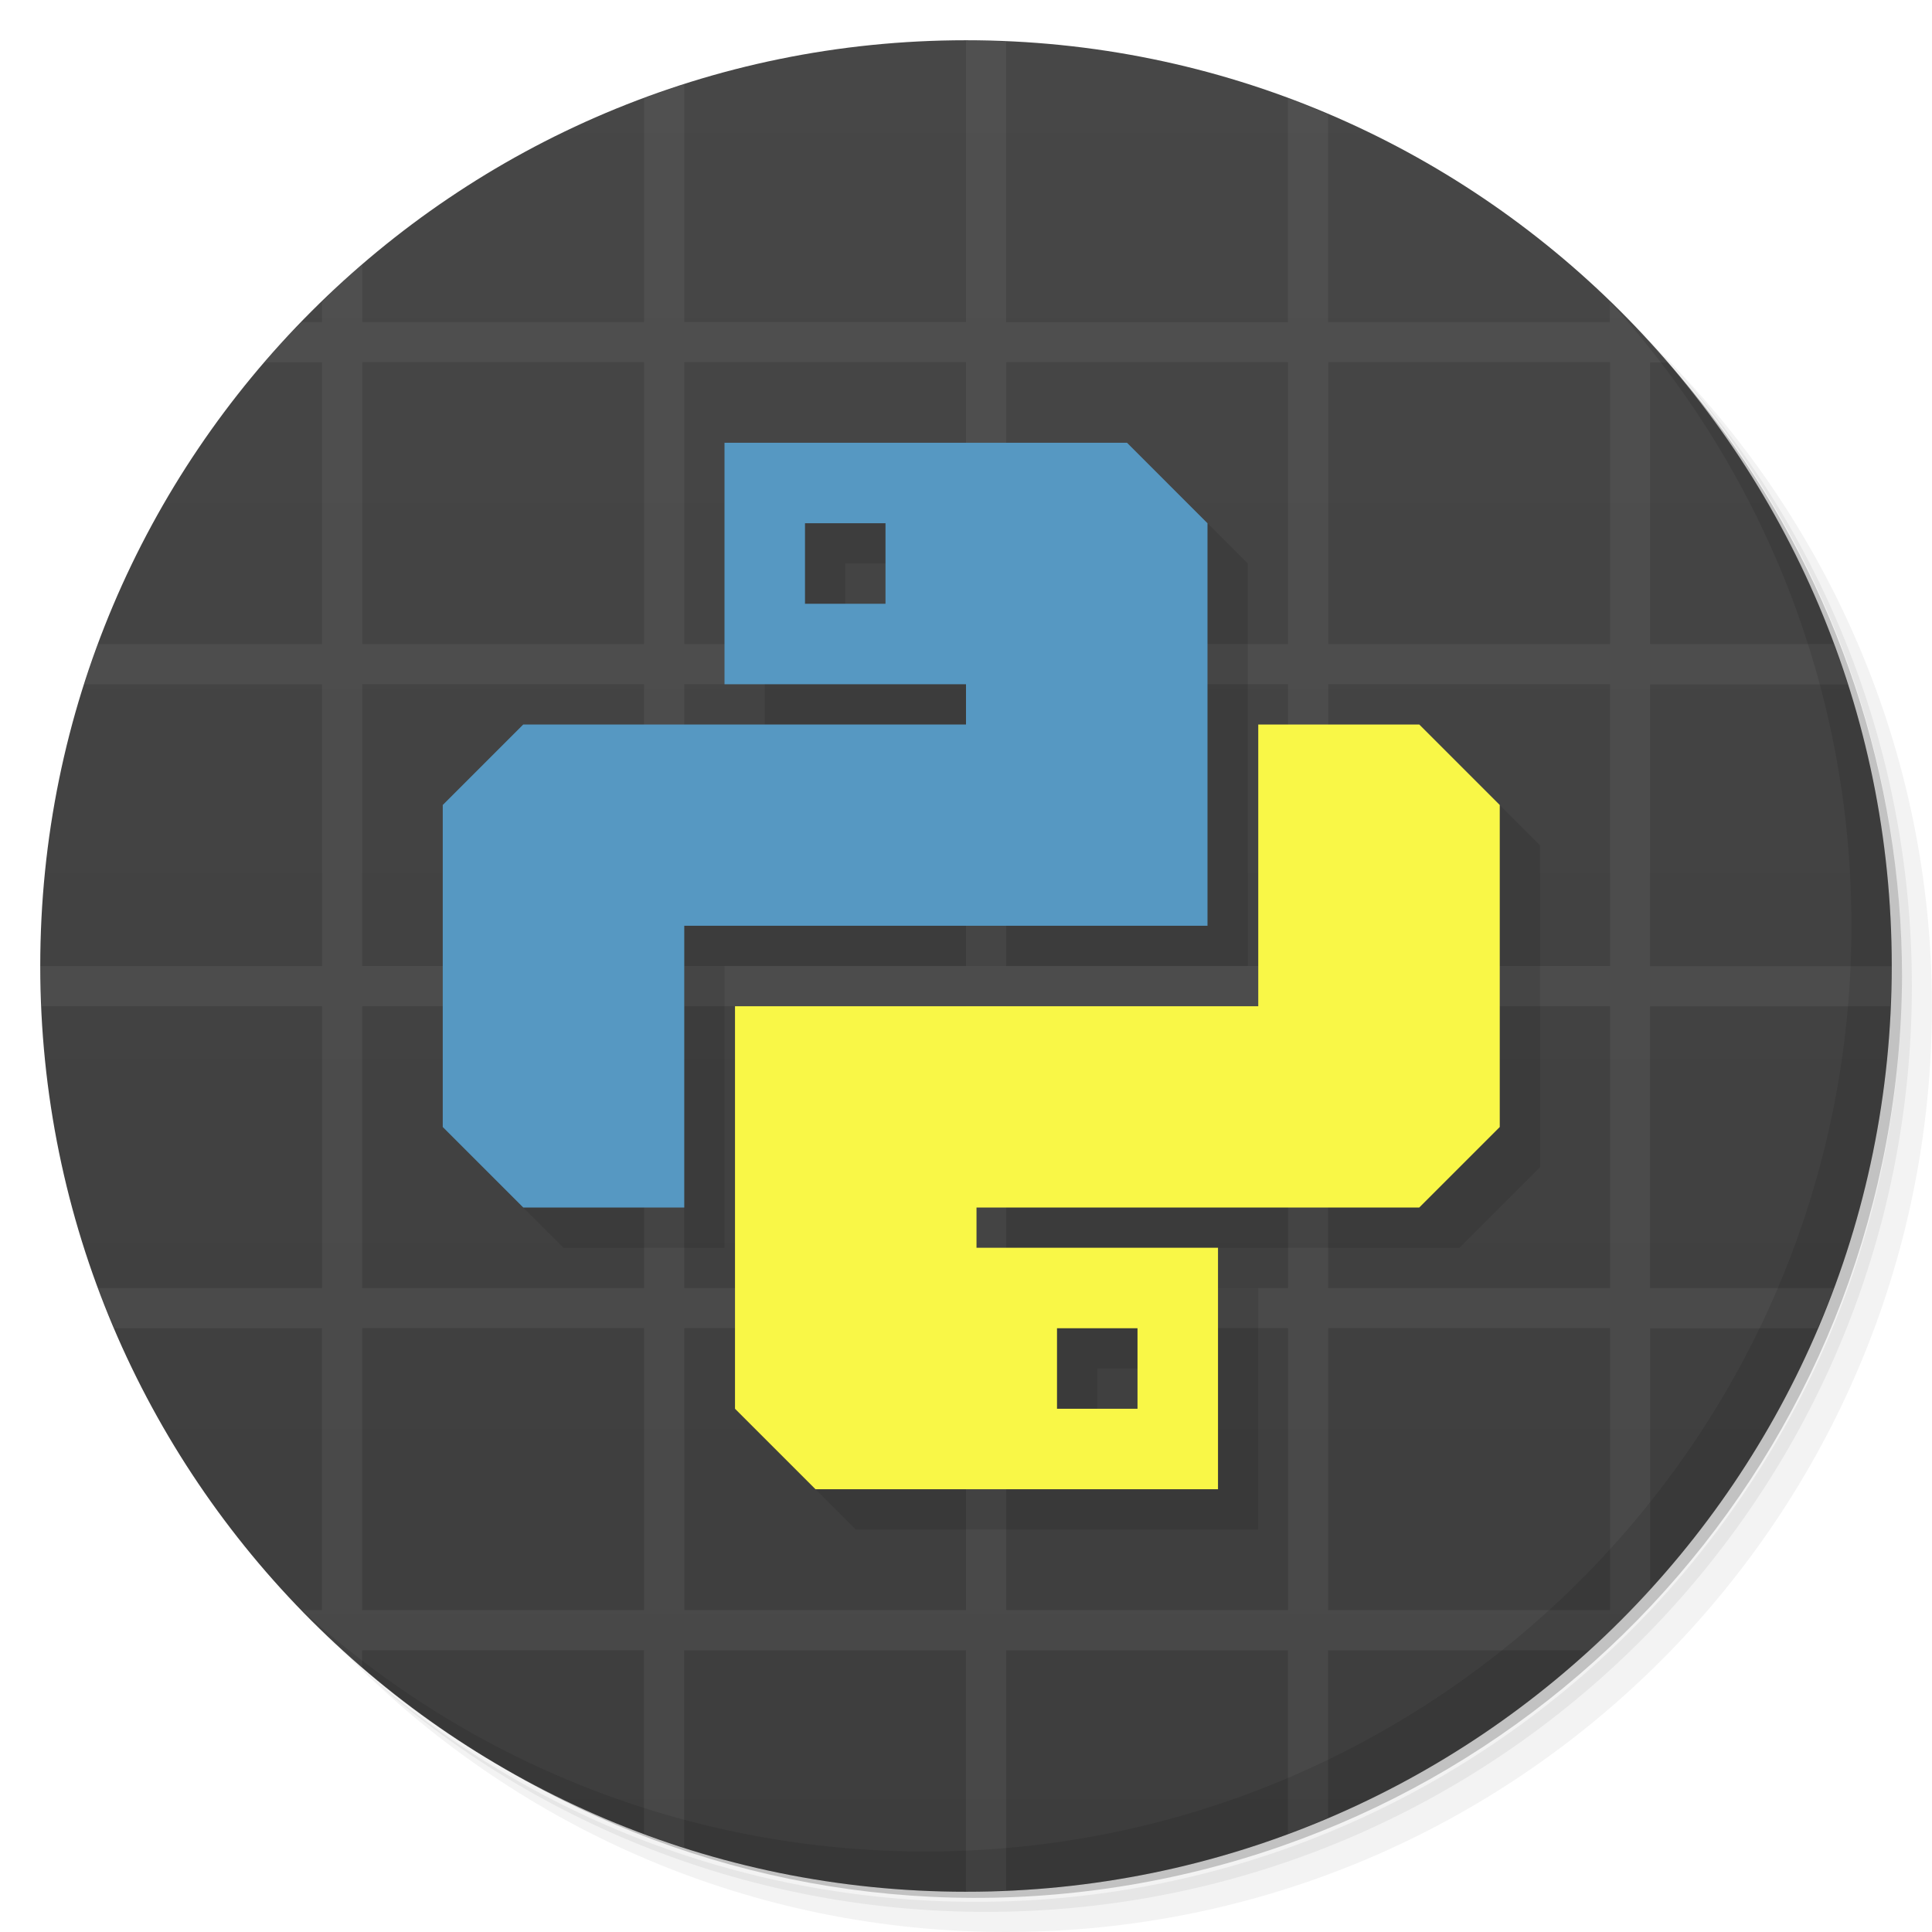
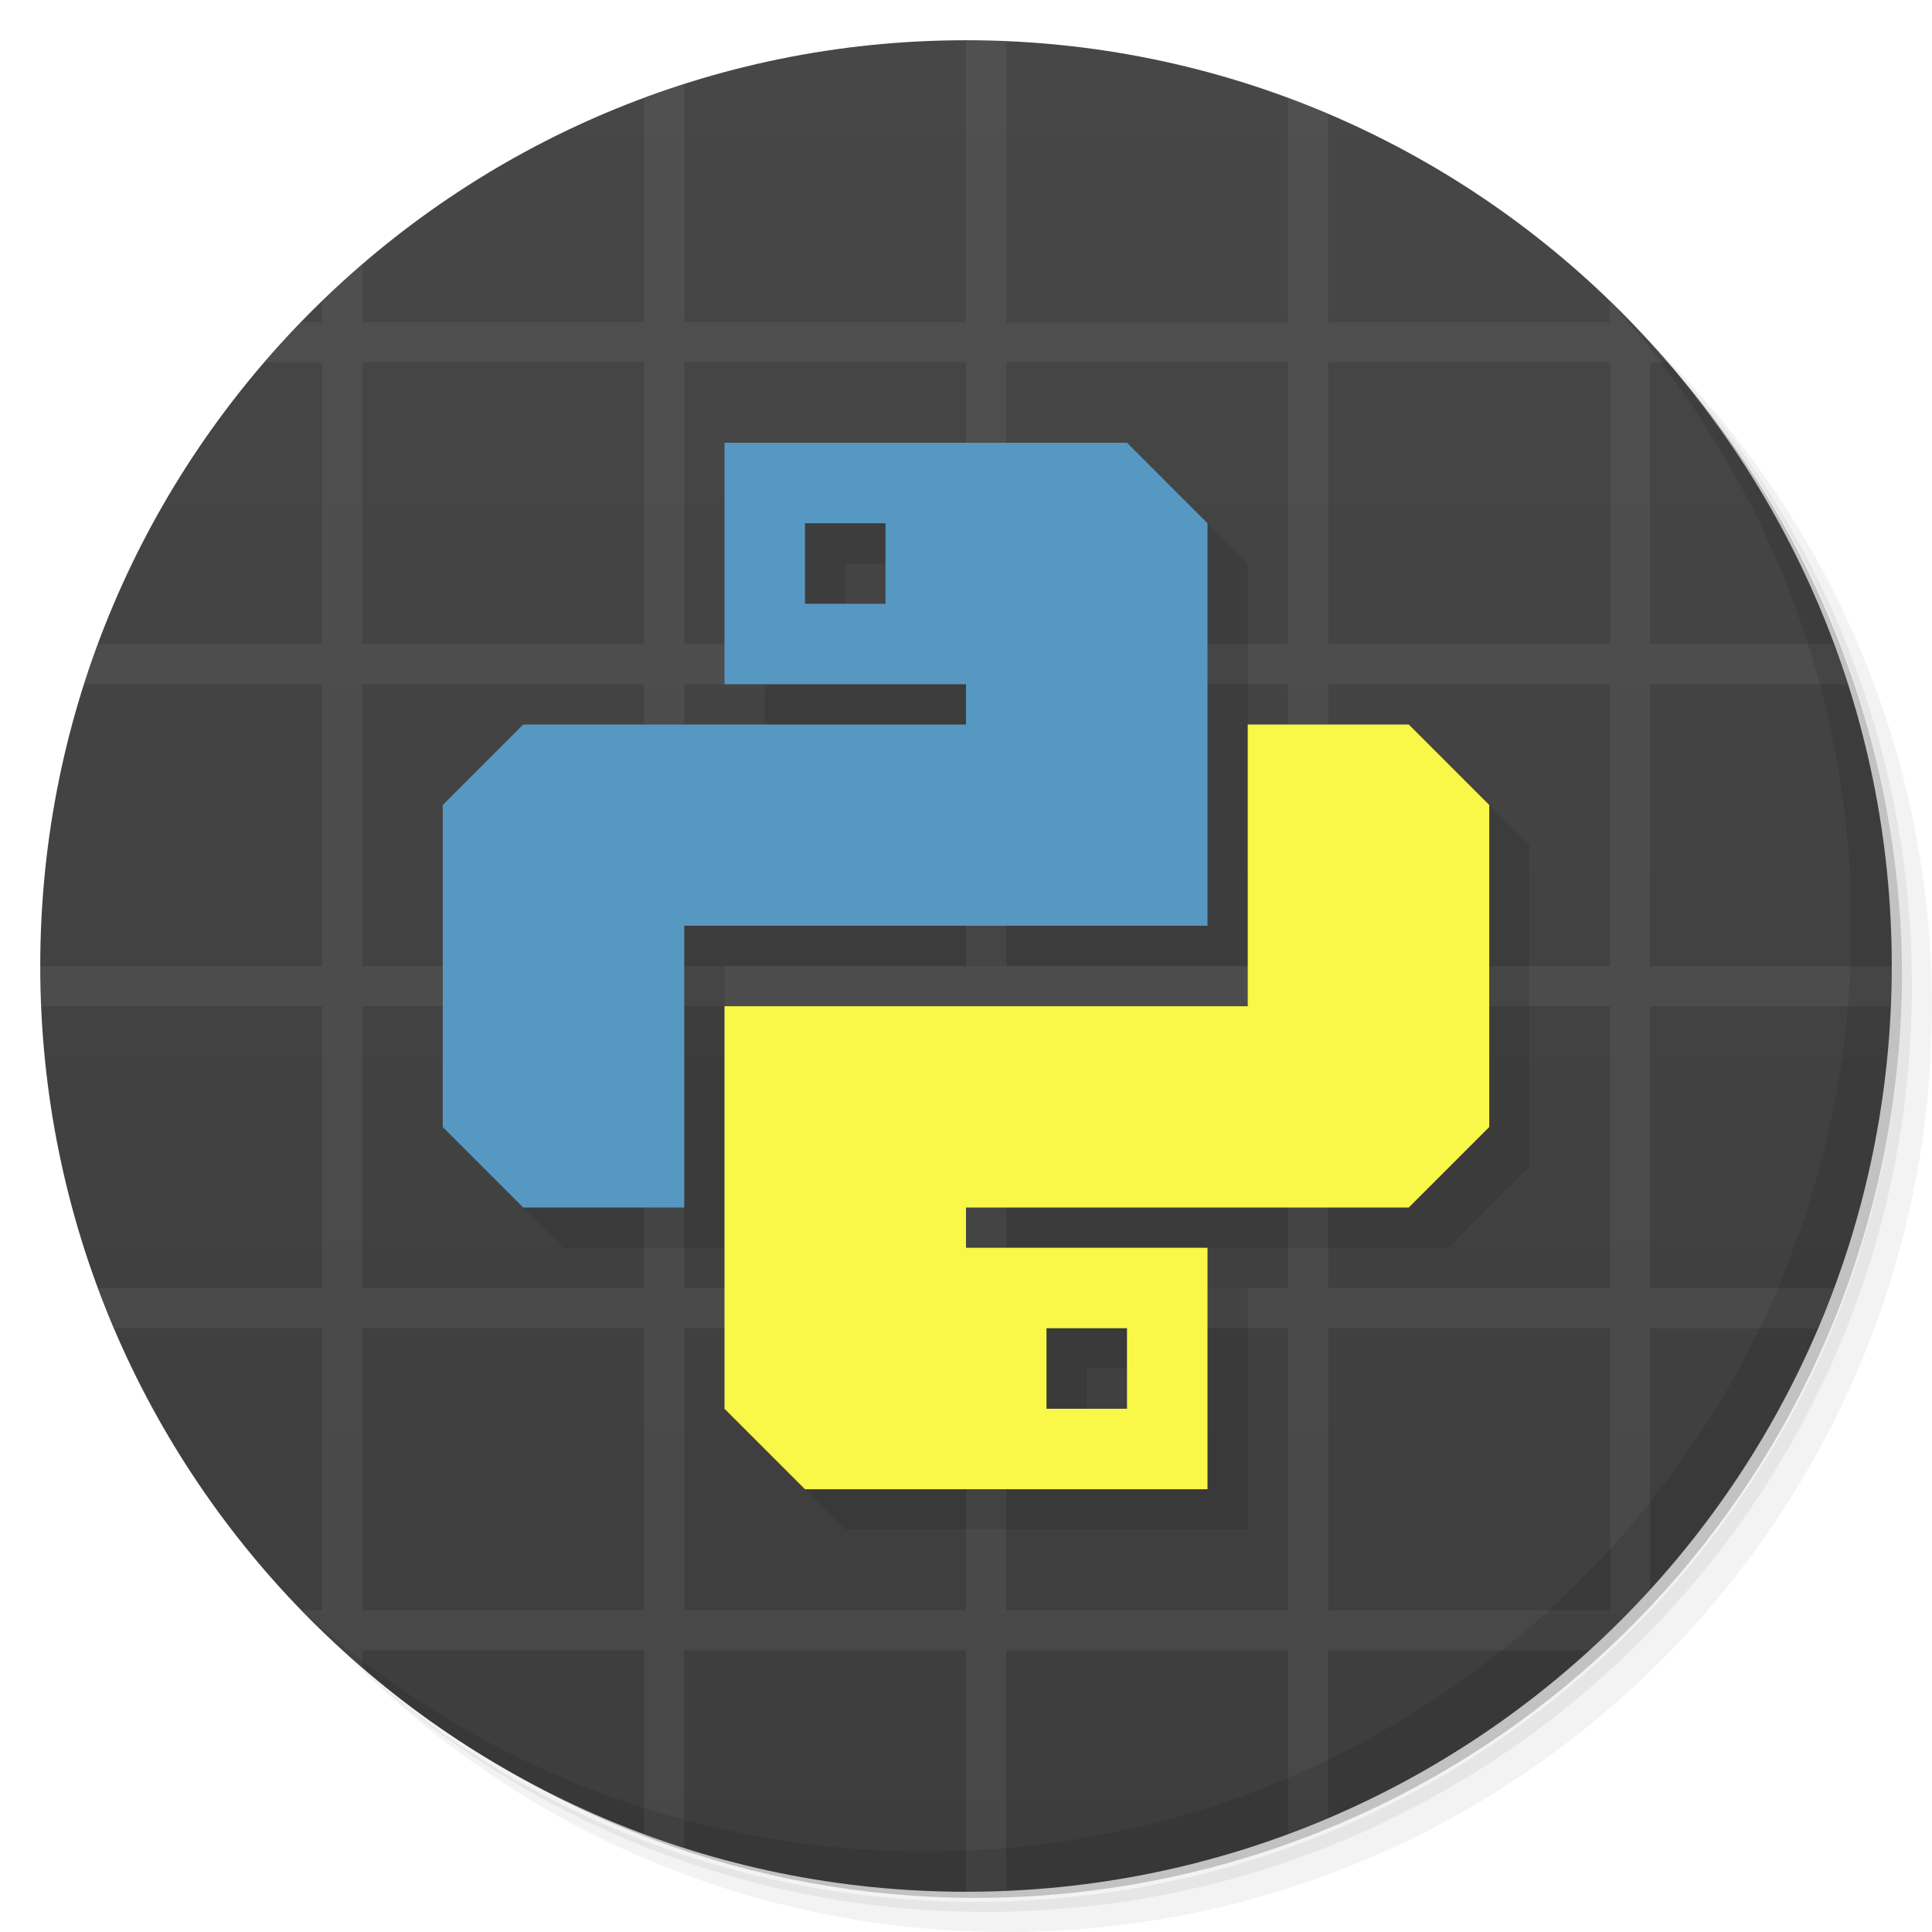
<svg xmlns="http://www.w3.org/2000/svg" version="1.1" viewBox="0 0 48 48">
  <defs>
    <linearGradient id="bg" x2="0" y1="1" y2="47" gradientUnits="userSpaceOnUse">
      <stop style="stop-color:#474747" offset="0" />
      <stop style="stop-color:#3d3d3d" offset="1" />
    </linearGradient>
  </defs>
  <path d="m36.31 5c5.859 4.062 9.688 10.831 9.688 18.5 0 12.426-10.07 22.5-22.5 22.5-7.669 0-14.438-3.828-18.5-9.688 1.037 1.822 2.306 3.499 3.781 4.969 4.085 3.712 9.514 5.969 15.469 5.969 12.703 0 23-10.298 23-23 0-5.954-2.256-11.384-5.969-15.469-1.469-1.475-3.147-2.744-4.969-3.781zm4.969 3.781c3.854 4.113 6.219 9.637 6.219 15.719 0 12.703-10.297 23-23 23-6.081 0-11.606-2.364-15.719-6.219 4.16 4.144 9.883 6.719 16.219 6.719 12.703 0 23-10.298 23-23 0-6.335-2.575-12.06-6.719-16.219z" style="opacity:.05" />
  <path d="m41.28 8.781c3.712 4.085 5.969 9.514 5.969 15.469 0 12.703-10.297 23-23 23-5.954 0-11.384-2.256-15.469-5.969 4.113 3.854 9.637 6.219 15.719 6.219 12.703 0 23-10.298 23-23 0-6.081-2.364-11.606-6.219-15.719z" style="opacity:.1" />
  <path d="m31.25 2.375c8.615 3.154 14.75 11.417 14.75 21.13 0 12.426-10.07 22.5-22.5 22.5-9.708 0-17.971-6.135-21.12-14.75a23 23 0 0 0 44.875-7 23 23 0 0 0-16-21.875z" style="opacity:.2" />
  <circle cx="24" cy="24" r="23" style="fill:url(#bg)" />
  <path d="m24 1v7h-7v-5.906c-0.337 0.108-0.67 0.221-1 0.344v5.563h-7v-1.438c-0.346 0.298-0.673 0.62-1 0.938v0.5h-0.5c-0.318 0.327-0.64 0.654-0.938 1h1.438v7h-5.563c-0.123 0.33-0.236 0.663-0.344 1h5.906v7h-7c0 0.334 0.017 0.669 0.031 1h6.969v7h-5.563c0.127 0.342 0.264 0.666 0.406 1h5.156v7h-0.5c0.481 0.496 0.976 0.986 1.5 1.438v-0.438h7v4.563c0.33 0.123 0.663 0.236 1 0.344v-4.906h7v6c0.334 0 0.669-0.017 1-0.031v-5.969h7v4.563c0.342-0.127 0.666-0.264 1-0.406v-4.156h6.5c0.522-0.476 1.024-0.978 1.5-1.5v-6.5h4.156c0.142-0.334 0.279-0.658 0.406-1h-4.563v-7h5.969c0.014-0.331 0.031-0.666 0.031-1h-6v-7h4.906c-0.108-0.337-0.221-0.67-0.344-1h-4.563v-7h0.438c-0.451-0.524-0.941-1.019-1.438-1.5v0.5h-7v-5.156c-0.334-0.142-0.658-0.279-1-0.406v5.563h-7v-6.969c-0.331-0.014-0.666-0.031-1-0.031zm-15 8h7v7h-7zm8 0h7v7h-7zm8 0h7v7h-7zm8 0h7v7h-7zm-24 8h7v7h-7zm8 0h7v7h-7zm8 0h7v7h-7zm8 0h7v7h-7zm-24 8h7v7h-7zm8 0h7v7h-7zm8 0h7v7h-7zm8 0h7v7h-7zm-24 8h7v7h-7zm8 0h7v7h-7zm8 0h7v7h-7zm8 0h7v7h-7z" style="fill:#a0a0a0;opacity:.1" />
  <path d="m40.03 7.531c3.712 4.084 5.969 9.514 5.969 15.469 0 12.703-10.297 23-23 23-5.954 0-11.384-2.256-15.469-5.969 4.178 4.291 10.01 6.969 16.469 6.969 12.703 0 23-10.298 23-23 0-6.462-2.677-12.291-6.969-16.469z" style="opacity:.1" />
-   <path d="m19 12v6h6v1h-11l-2 2v8l2 2h4v-7h13v-10l-2-2zm2 2h2v2h-2zm11.26 5v7h-13v10l2 2h10v-6h-6v-1h11l2-2v-8l-2-2zm-5 15h2v2h-2z" style="opacity:.1" />
+   <path d="m19 12v6h6v1h-11l-2 2v8l2 2h4v-7h13v-10l-2-2zm2 2h2v2h-2zm11 5v7h-13v10l2 2h10v-6h-6v-1h11l2-2v-8l-2-2zm-5 15h2v2h-2z" style="opacity:.1" />
  <path d="m18 11v6h6v1h-11l-2 2v8l2 2h4v-7h13v-10l-2-2zm2 2h2v2h-2z" style="fill:#5698c2" />
-   <path d="m30.261 37v-6h-6v-1h11l2-2v-8l-2-2h-4v7h-13v10l2 2zm-2-2h-2v-2h2z" style="fill:#f9f747" />
+   <path d="m30 37v-6h-6v-1h11l2-2v-8l-2-2h-4v7h-13v10l2 2zm-2-2h-2v-2h2z" style="fill:#f9f747" />
</svg>
